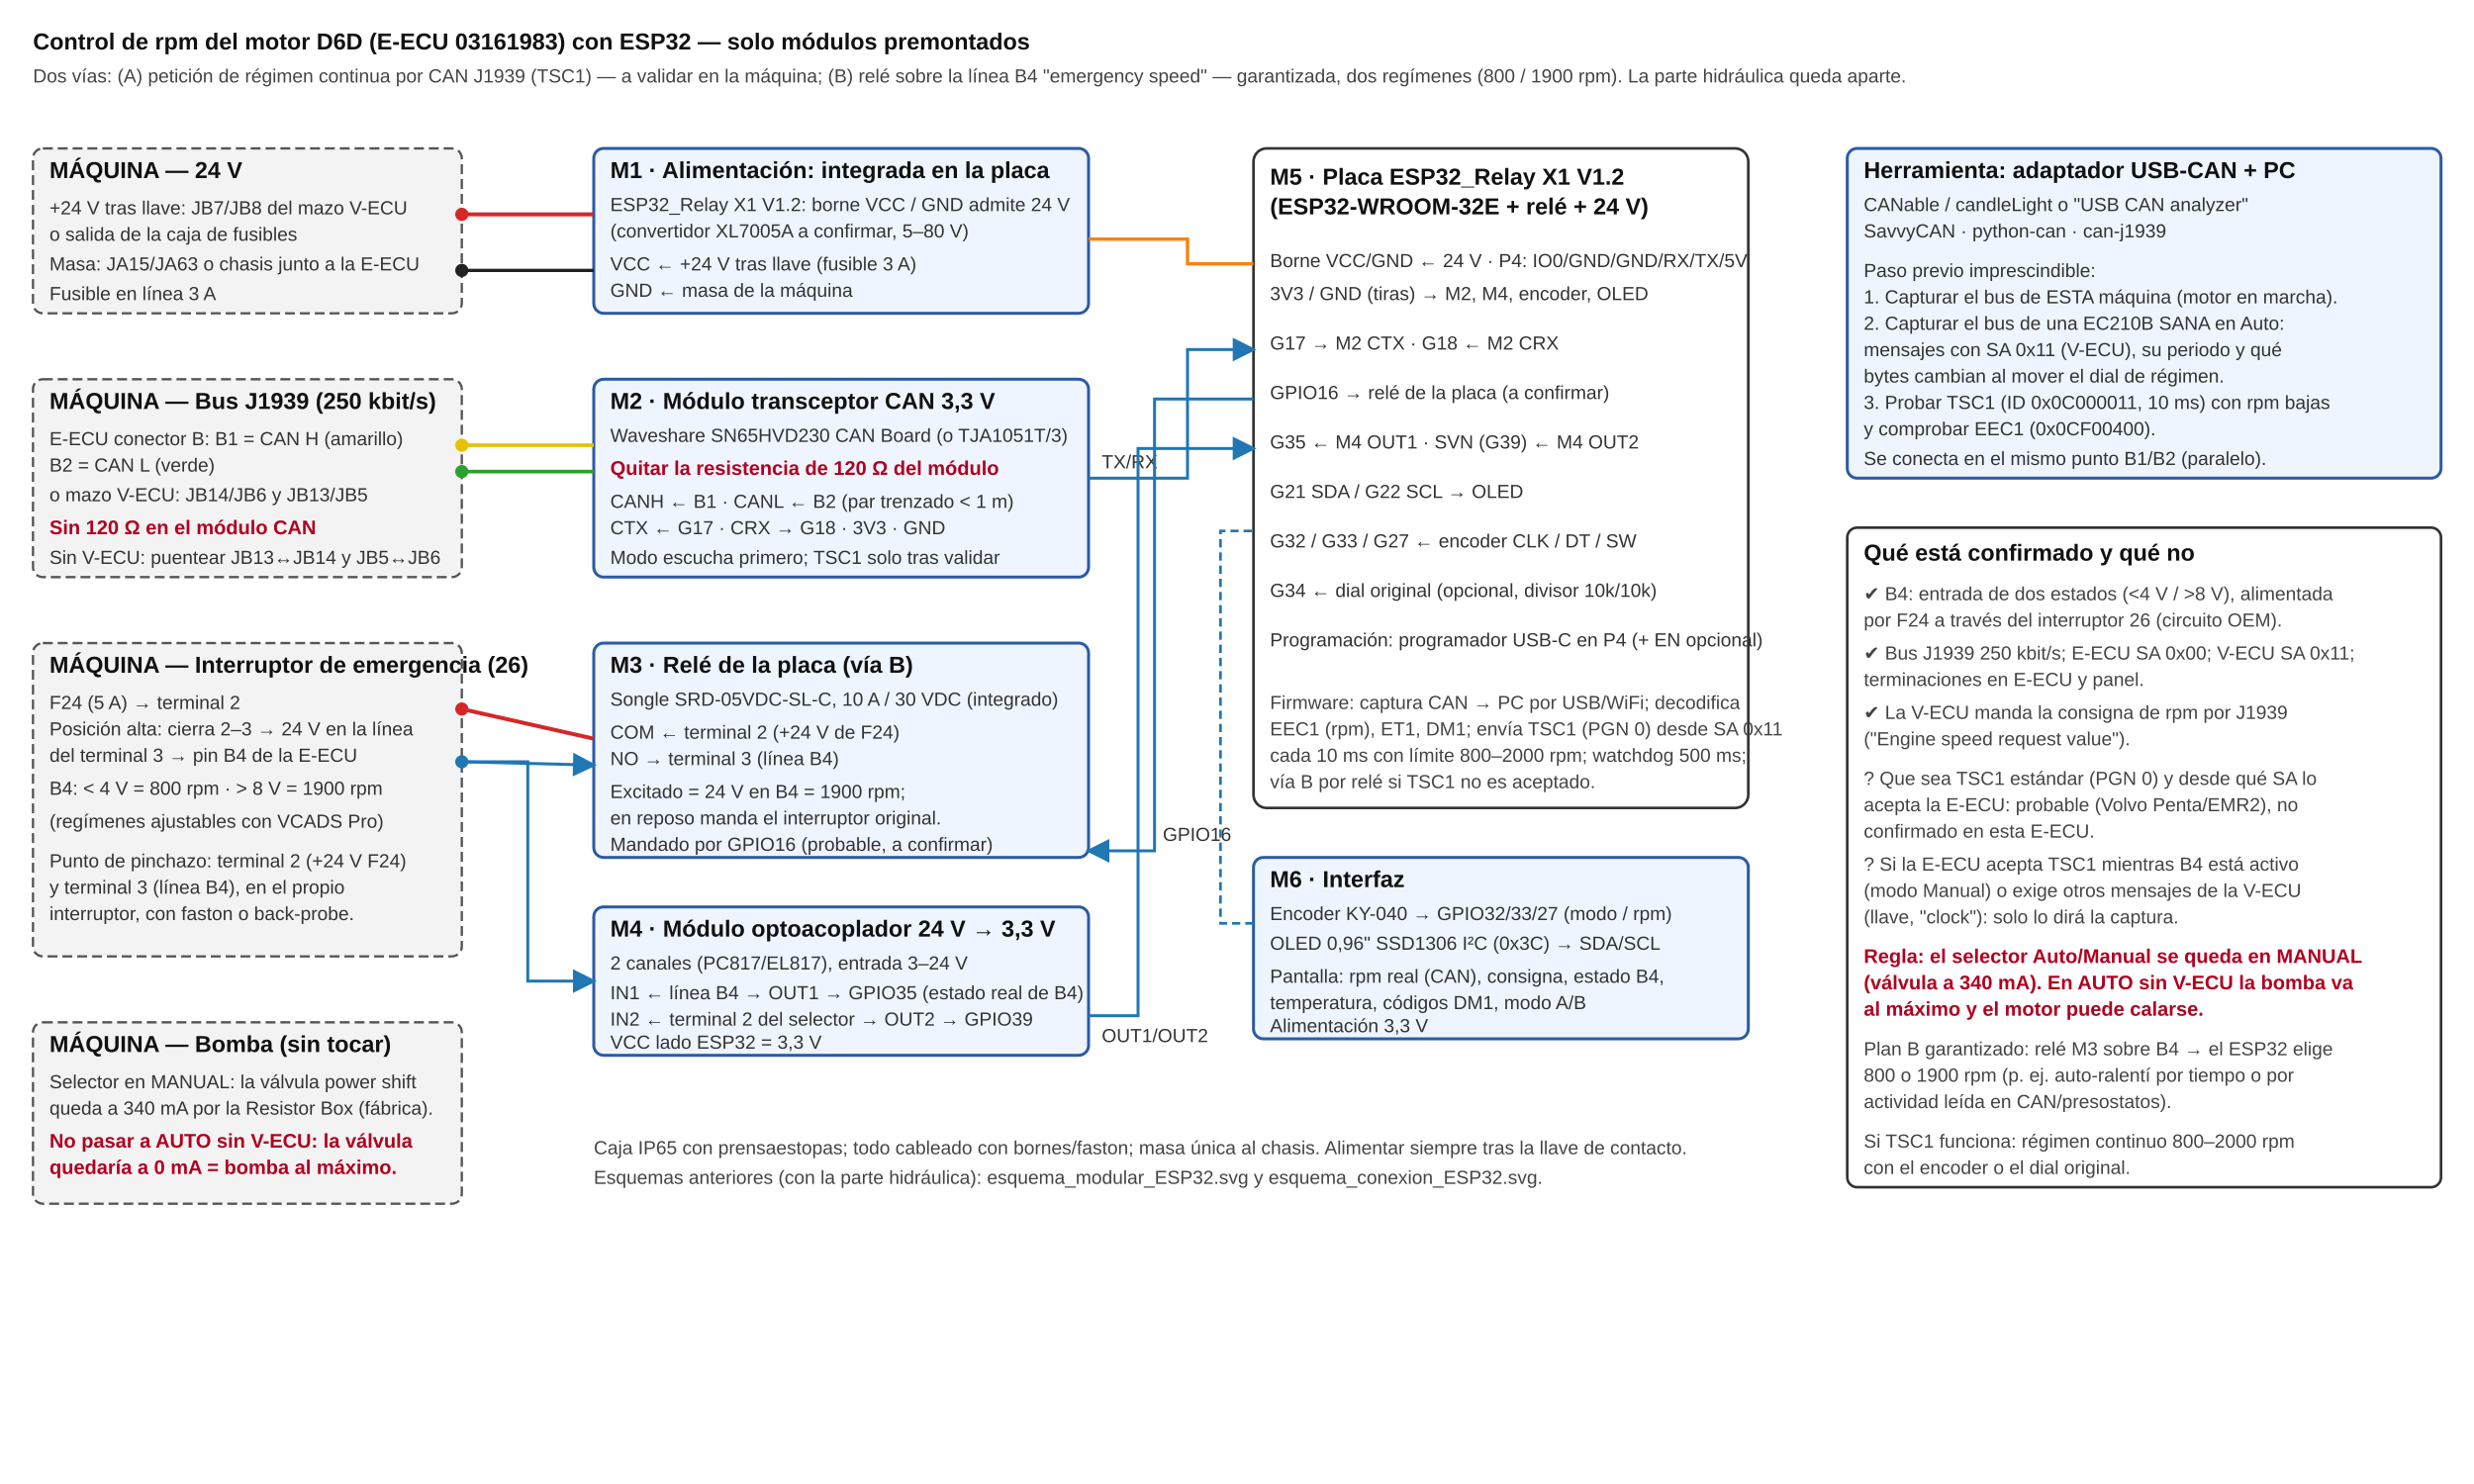
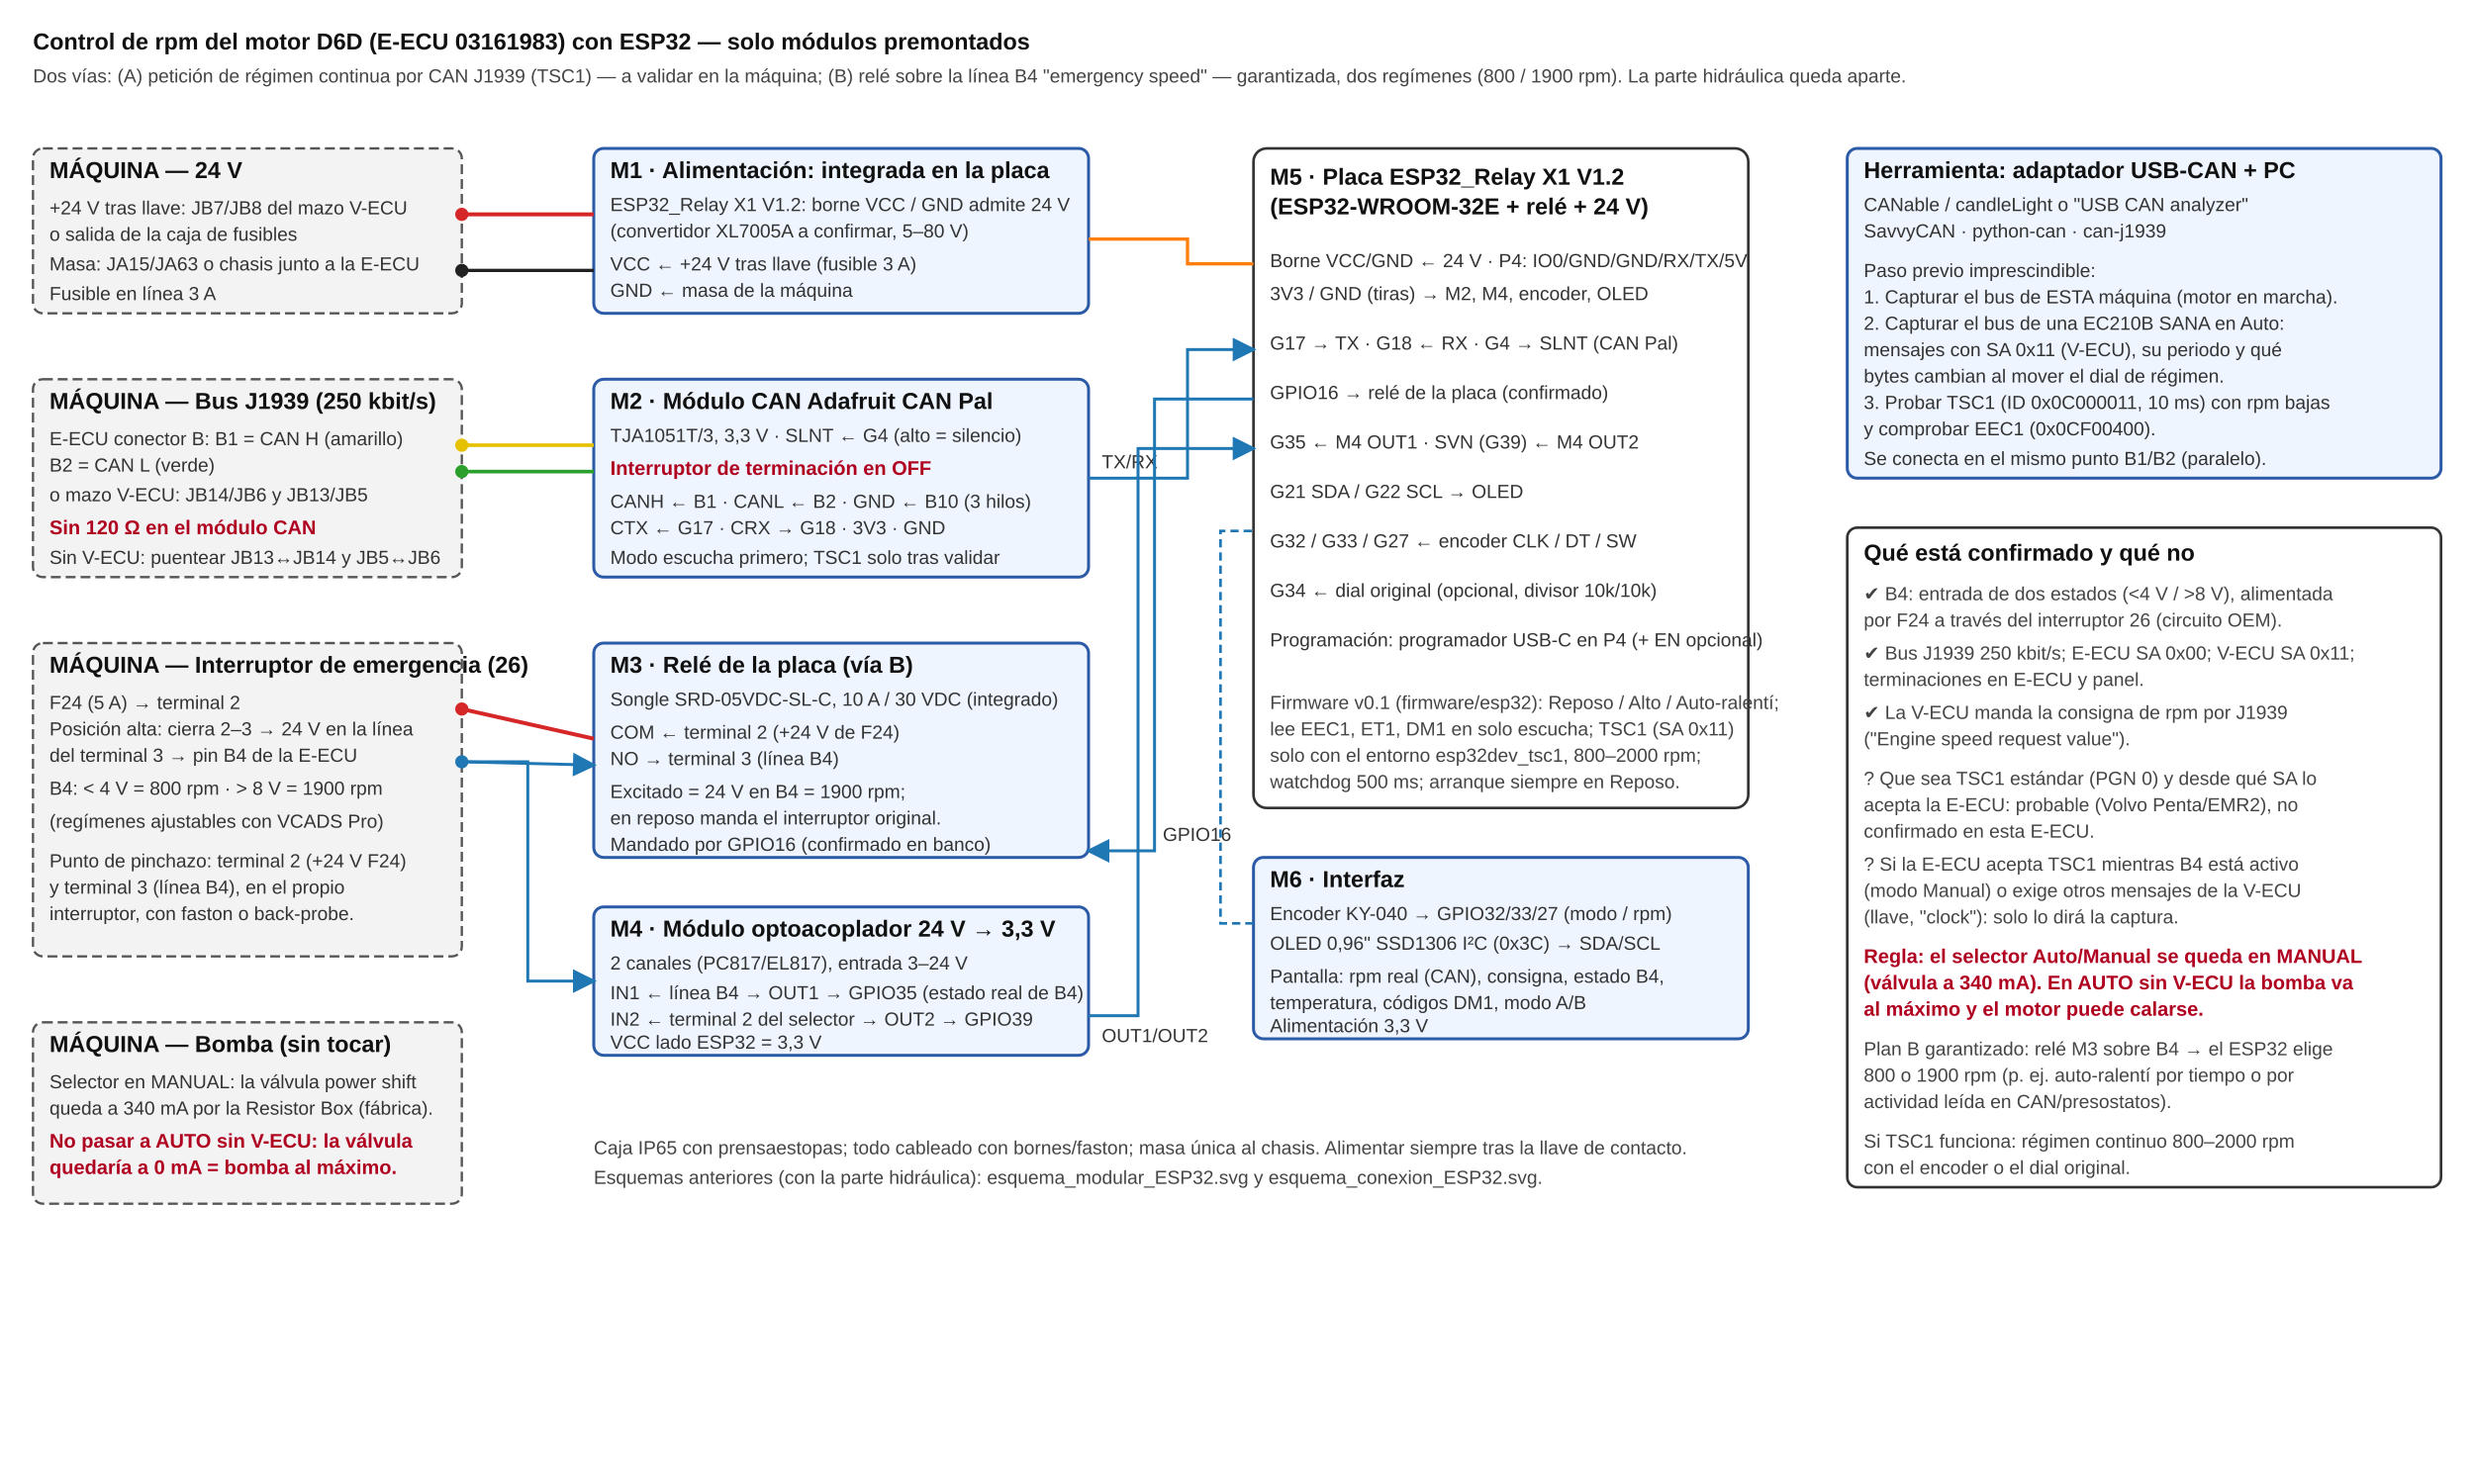
<svg xmlns="http://www.w3.org/2000/svg" width="1500" height="900" viewBox="0 0 1500 900" font-family="Arial, Helvetica, sans-serif" font-size="13">
  <defs>
    <marker id="arr" markerWidth="8" markerHeight="8" refX="7" refY="4" orient="auto">
      <path d="M0,0 L8,4 L0,8 z" fill="#1f77b4" />
    </marker>
    <style>
      .box{fill:#fff;stroke:#333;stroke-width:1.6}
      .mod{fill:#eef5ff;stroke:#2b5aa6;stroke-width:1.8}
      .mach{fill:#f3f3f3;stroke:#555;stroke-width:1.4;stroke-dasharray:6 3}
      .h{font-weight:bold;font-size:14px;fill:#111}
      .pin{font-size:11.5px;fill:#333}
      .note{font-size:11.5px;fill:#444}
      .warn{font-size:12px;fill:#b00020;font-weight:bold}
      .w24{stroke:#d62728;stroke-width:2.4;fill:none}
      .w5{stroke:#ff7f0e;stroke-width:2;fill:none}
      .gnd{stroke:#222;stroke-width:2;fill:none}
      .canh{stroke:#e5c100;stroke-width:2.2;fill:none}
      .canl{stroke:#2ca02c;stroke-width:2.2;fill:none}
      .sig{stroke:#1f77b4;stroke-width:1.8;fill:none;marker-end:url(#arr)}
      .i2c{stroke:#1f77b4;stroke-width:1.6;fill:none;stroke-dasharray:5 3}
    </style>
  </defs>
  <rect width="1500" height="900" fill="#fff" />
  <text x="20" y="30" class="h" font-size="20">Control de rpm del motor D6D (E-ECU 03161983) con ESP32 — solo módulos premontados</text>
  <text x="20" y="50" class="note">Dos vías: (A) petición de régimen continua por CAN J1939 (TSC1) — a validar en la máquina; (B) relé sobre la línea B4 "emergency speed" — garantizada, dos regímenes (800 / 1900 rpm). La parte hidráulica queda aparte.</text>
  <g transform="translate(20,90)">
    <rect x="0" y="0" width="260" height="100" class="mach" rx="6" />
    <text x="10" y="18" class="h">MÁQUINA — 24 V</text>
    <text x="10" y="40" class="pin">+24 V tras llave: JB7/JB8 del mazo V-ECU</text>
    <text x="10" y="56" class="pin">   o salida de la caja de fusibles</text>
    <text x="10" y="74" class="pin">Masa: JA15/JA63 o chasis junto a la E-ECU</text>
    <text x="10" y="92" class="pin">Fusible en línea 3 A</text>
    <circle cx="260" cy="40" r="4" fill="#d62728" />
    <circle cx="260" cy="74" r="4" fill="#222" />
  </g>
  <g transform="translate(20,230)">
    <rect x="0" y="0" width="260" height="120" class="mach" rx="6" />
    <text x="10" y="18" class="h">MÁQUINA — Bus J1939 (250 kbit/s)</text>
    <text x="10" y="40" class="pin">E-ECU conector B: B1 = CAN H (amarillo)</text>
    <text x="10" y="56" class="pin">                   B2 = CAN L (verde)</text>
    <text x="10" y="74" class="pin">o mazo V-ECU: JB14/JB6 y JB13/JB5</text>
    <text x="10" y="94" class="warn">Sin 120 Ω en el módulo CAN</text>
    <text x="10" y="112" class="pin">Sin V-ECU: puentear JB13↔JB14 y JB5↔JB6</text>
    <circle cx="260" cy="40" r="4" fill="#e5c100" />
    <circle cx="260" cy="56" r="4" fill="#2ca02c" />
  </g>
  <g transform="translate(20,390)">
    <rect x="0" y="0" width="260" height="190" class="mach" rx="6" />
    <text x="10" y="18" class="h">MÁQUINA — Interruptor de emergencia (26)</text>
    <text x="10" y="40" class="pin">F24 (5 A) → terminal 2</text>
    <text x="10" y="56" class="pin">Posición alta: cierra 2–3 → 24 V en la línea</text>
    <text x="10" y="72" class="pin">   del terminal 3 → pin B4 de la E-ECU</text>
    <text x="10" y="92" class="pin">B4: &lt; 4 V = 800 rpm · &gt; 8 V = 1900 rpm</text>
    <text x="10" y="112" class="pin">(regímenes ajustables con VCADS Pro)</text>
    <text x="10" y="136" class="pin">Punto de pinchazo: terminal 2 (+24 V F24)</text>
    <text x="10" y="152" class="pin">y terminal 3 (línea B4), en el propio</text>
    <text x="10" y="168" class="pin">interruptor, con faston o back-probe.</text>
    <circle cx="260" cy="40" r="4" fill="#d62728" />
    <circle cx="260" cy="72" r="4" fill="#1f77b4" />
  </g>
  <g transform="translate(20,620)">
    <rect x="0" y="0" width="260" height="110" class="mach" rx="6" />
    <text x="10" y="18" class="h">MÁQUINA — Bomba (sin tocar)</text>
    <text x="10" y="40" class="pin">Selector en MANUAL: la válvula power shift</text>
    <text x="10" y="56" class="pin">queda a 340 mA por la Resistor Box (fábrica).</text>
    <text x="10" y="76" class="warn">No pasar a AUTO sin V-ECU: la válvula</text>
    <text x="10" y="92" class="warn">quedaría a 0 mA = bomba al máximo.</text>
  </g>
  <g transform="translate(360,90)">
    <rect x="0" y="0" width="300" height="100" class="mod" rx="6" />
    <text x="10" y="18" class="h">M1 · Alimentación: integrada en la placa</text>
    <text x="10" y="38" class="pin">ESP32_Relay X1 V1.2: borne VCC / GND admite 24 V</text>
    <text x="10" y="54" class="pin">(convertidor XL7005A a confirmar, 5–80 V)</text>
    <text x="10" y="74" class="pin">VCC ← +24 V tras llave (fusible 3 A)</text>
    <text x="10" y="90" class="pin">GND ← masa de la máquina</text>
  </g>
  <line x1="280" y1="130" x2="360" y2="130" class="w24" />
  <line x1="280" y1="164" x2="360" y2="164" class="gnd" />
  <g transform="translate(360,230)">
    <rect x="0" y="0" width="300" height="120" class="mod" rx="6" />
-     <text x="10" y="18" class="h">M2 · Módulo transceptor CAN 3,3 V</text>
-     <text x="10" y="38" class="pin">Waveshare SN65HVD230 CAN Board (o TJA1051T/3)</text>
-     <text x="10" y="58" class="warn">Quitar la resistencia de 120 Ω del módulo</text>
-     <text x="10" y="78" class="pin">CANH ← B1 · CANL ← B2 (par trenzado &lt; 1 m)</text>
+     <text x="10" y="18" class="h">M2 · Módulo CAN Adafruit CAN Pal</text>
+     <text x="10" y="38" class="pin">TJA1051T/3, 3,3 V · SLNT ← G4 (alto = silencio)</text>
+     <text x="10" y="58" class="warn">Interruptor de terminación en OFF</text>
+     <text x="10" y="78" class="pin">CANH ← B1 · CANL ← B2 · GND ← B10 (3 hilos)</text>
    <text x="10" y="94" class="pin">CTX ← G17 · CRX → G18 · 3V3 · GND</text>
    <text x="10" y="112" class="pin">Modo escucha primero; TSC1 solo tras validar</text>
  </g>
  <line x1="280" y1="270" x2="360" y2="270" class="canh" />
  <line x1="280" y1="286" x2="360" y2="286" class="canl" />
  <g transform="translate(360,390)">
    <rect x="0" y="0" width="300" height="130" class="mod" rx="6" />
    <text x="10" y="18" class="h">M3 · Relé de la placa (vía B)</text>
    <text x="10" y="38" class="pin">Songle SRD-05VDC-SL-C, 10 A / 30 VDC (integrado)</text>
    <text x="10" y="58" class="pin">COM ← terminal 2 (+24 V de F24)</text>
    <text x="10" y="74" class="pin">NO  → terminal 3 (línea B4)</text>
    <text x="10" y="94" class="pin">Excitado = 24 V en B4 = 1900 rpm;</text>
    <text x="10" y="110" class="pin">en reposo manda el interruptor original.</text>
-     <text x="10" y="126" class="pin">Mandado por GPIO16 (probable, a confirmar)</text>
+     <text x="10" y="126" class="pin">Mandado por GPIO16 (confirmado en banco)</text>
  </g>
  <line x1="280" y1="430" x2="360" y2="448" class="w24" />
  <line x1="280" y1="462" x2="360" y2="464" class="sig" />
  <g transform="translate(360,550)">
    <rect x="0" y="0" width="300" height="90" class="mod" rx="6" />
    <text x="10" y="18" class="h">M4 · Módulo optoacoplador 24 V → 3,3 V</text>
    <text x="10" y="38" class="pin">2 canales (PC817/EL817), entrada 3–24 V</text>
    <text x="10" y="56" class="pin">IN1 ← línea B4 → OUT1 → GPIO35 (estado real de B4)</text>
    <text x="10" y="72" class="pin">IN2 ← terminal 2 del selector → OUT2 → GPIO39</text>
    <text x="10" y="86" class="pin">VCC lado ESP32 = 3,3 V</text>
  </g>
  <path d="M280 462 L320 462 L320 595 L360 595" class="sig" />
  <g transform="translate(760,90)">
    <rect x="0" y="0" width="300" height="400" class="box" rx="8" stroke-width="2.2" />
    <text x="10" y="22" class="h">M5 · Placa ESP32_Relay X1 V1.2</text>
    <text x="10" y="40" class="h">(ESP32-WROOM-32E + relé + 24 V)</text>
    <g class="pin">
      <text x="10" y="72">Borne VCC/GND ← 24 V · P4: IO0/GND/GND/RX/TX/5V</text>
      <text x="10" y="92">3V3 / GND (tiras) → M2, M4, encoder, OLED</text>
-       <text x="10" y="122">G17 → M2 CTX · G18 ← M2 CRX</text>
-       <text x="10" y="152">GPIO16 → relé de la placa (a confirmar)</text>
+       <text x="10" y="122">G17 → TX · G18 ← RX · G4 → SLNT (CAN Pal)</text>
+       <text x="10" y="152">GPIO16 → relé de la placa (confirmado)</text>
      <text x="10" y="182">G35 ← M4 OUT1 · SVN (G39) ← M4 OUT2</text>
      <text x="10" y="212">G21 SDA / G22 SCL → OLED</text>
      <text x="10" y="242">G32 / G33 / G27 ← encoder CLK / DT / SW</text>
      <text x="10" y="272">G34 ← dial original (opcional, divisor 10k/10k)</text>
      <text x="10" y="302">Programación: programador USB-C en P4 (+ EN opcional)</text>
    </g>
-     <text x="10" y="340" class="note">Firmware: captura CAN → PC por USB/WiFi; decodifica</text>
-     <text x="10" y="356" class="note">EEC1 (rpm), ET1, DM1; envía TSC1 (PGN 0) desde SA 0x11</text>
-     <text x="10" y="372" class="note">cada 10 ms con límite 800–2000 rpm; watchdog 500 ms;</text>
-     <text x="10" y="388" class="note">vía B por relé si TSC1 no es aceptado.</text>
+     <text x="10" y="340" class="note">Firmware v0.1 (firmware/esp32): Reposo / Alto / Auto-ralentí;</text>
+     <text x="10" y="356" class="note">lee EEC1, ET1, DM1 en solo escucha; TSC1 (SA 0x11)</text>
+     <text x="10" y="372" class="note">solo con el entorno esp32dev_tsc1, 800–2000 rpm;</text>
+     <text x="10" y="388" class="note">watchdog 500 ms; arranque siempre en Reposo.</text>
  </g>
  <path d="M660 145 L720 145 L720 160 L760 160" class="w5" />
  <path d="M660 290 L720 290 L720 212 L760 212" class="sig" />
  <text x="668" y="284" class="pin">TX/RX</text>
  <path d="M760 242 L700 242 L700 516 L660 516" class="sig" />
  <text x="705" y="510" class="pin">GPIO16</text>
  <path d="M660 616 L690 616 L690 272 L760 272" class="sig" />
  <text x="668" y="632" class="pin">OUT1/OUT2</text>
  <g transform="translate(760,520)">
    <rect x="0" y="0" width="300" height="110" class="mod" rx="6" />
    <text x="10" y="18" class="h">M6 · Interfaz</text>
    <text x="10" y="38" class="pin">Encoder KY-040 → GPIO32/33/27 (modo / rpm)</text>
    <text x="10" y="56" class="pin">OLED 0,96" SSD1306 I²C (0x3C) → SDA/SCL</text>
    <text x="10" y="76" class="pin">Pantalla: rpm real (CAN), consigna, estado B4,</text>
    <text x="10" y="92" class="pin">temperatura, códigos DM1, modo A/B</text>
    <text x="10" y="106" class="pin">Alimentación 3,3 V</text>
  </g>
  <path d="M760 560 L740 560 L740 322 L760 322" class="i2c" />
  <g transform="translate(1120,90)">
    <rect x="0" y="0" width="360" height="200" class="mod" rx="6" />
    <text x="10" y="18" class="h">Herramienta: adaptador USB-CAN + PC</text>
    <text x="10" y="38" class="pin">CANable / candleLight o "USB CAN analyzer"</text>
    <text x="10" y="54" class="pin">SavvyCAN · python-can · can-j1939</text>
    <text x="10" y="78" class="pin">Paso previo imprescindible:</text>
    <text x="10" y="94" class="pin">1. Capturar el bus de ESTA máquina (motor en marcha).</text>
    <text x="10" y="110" class="pin">2. Capturar el bus de una EC210B SANA en Auto:</text>
    <text x="10" y="126" class="pin">   mensajes con SA 0x11 (V-ECU), su periodo y qué</text>
    <text x="10" y="142" class="pin">   bytes cambian al mover el dial de régimen.</text>
    <text x="10" y="158" class="pin">3. Probar TSC1 (ID 0x0C000011, 10 ms) con rpm bajas</text>
    <text x="10" y="174" class="pin">   y comprobar EEC1 (0x0CF00400).</text>
    <text x="10" y="192" class="pin">Se conecta en el mismo punto B1/B2 (paralelo).</text>
  </g>
  <g transform="translate(1120,320)">
    <rect x="0" y="0" width="360" height="400" class="box" rx="6" />
    <text x="10" y="20" class="h">Qué está confirmado y qué no</text>
    <g class="note">
      <text x="10" y="44">✔ B4: entrada de dos estados (&lt;4 V / &gt;8 V), alimentada</text>
      <text x="10" y="60">   por F24 a través del interruptor 26 (circuito OEM).</text>
      <text x="10" y="80">✔ Bus J1939 250 kbit/s; E-ECU SA 0x00; V-ECU SA 0x11;</text>
      <text x="10" y="96">   terminaciones en E-ECU y panel.</text>
      <text x="10" y="116">✔ La V-ECU manda la consigna de rpm por J1939</text>
      <text x="10" y="132">   ("Engine speed request value").</text>
      <text x="10" y="156">? Que sea TSC1 estándar (PGN 0) y desde qué SA lo</text>
      <text x="10" y="172">   acepta la E-ECU: probable (Volvo Penta/EMR2), no</text>
      <text x="10" y="188">   confirmado en esta E-ECU.</text>
      <text x="10" y="208">? Si la E-ECU acepta TSC1 mientras B4 está activo</text>
      <text x="10" y="224">   (modo Manual) o exige otros mensajes de la V-ECU</text>
      <text x="10" y="240">   (llave, "clock"): solo lo dirá la captura.</text>
      <text x="10" y="264" class="warn">Regla: el selector Auto/Manual se queda en MANUAL</text>
      <text x="10" y="280" class="warn">(válvula a 340 mA). En AUTO sin V-ECU la bomba va</text>
      <text x="10" y="296" class="warn">al máximo y el motor puede calarse.</text>
      <text x="10" y="320">Plan B garantizado: relé M3 sobre B4 → el ESP32 elige</text>
      <text x="10" y="336">800 o 1900 rpm (p. ej. auto-ralentí por tiempo o por</text>
      <text x="10" y="352">actividad leída en CAN/presostatos).</text>
      <text x="10" y="376">Si TSC1 funciona: régimen continuo 800–2000 rpm</text>
      <text x="10" y="392">con el encoder o el dial original.</text>
    </g>
  </g>
  <text x="360" y="700" class="note">Caja IP65 con prensaestopas; todo cableado con bornes/faston; masa única al chasis. Alimentar siempre tras la llave de contacto.</text>
  <text x="360" y="718" class="note">Esquemas anteriores (con la parte hidráulica): esquema_modular_ESP32.svg y esquema_conexion_ESP32.svg.</text>
</svg>
